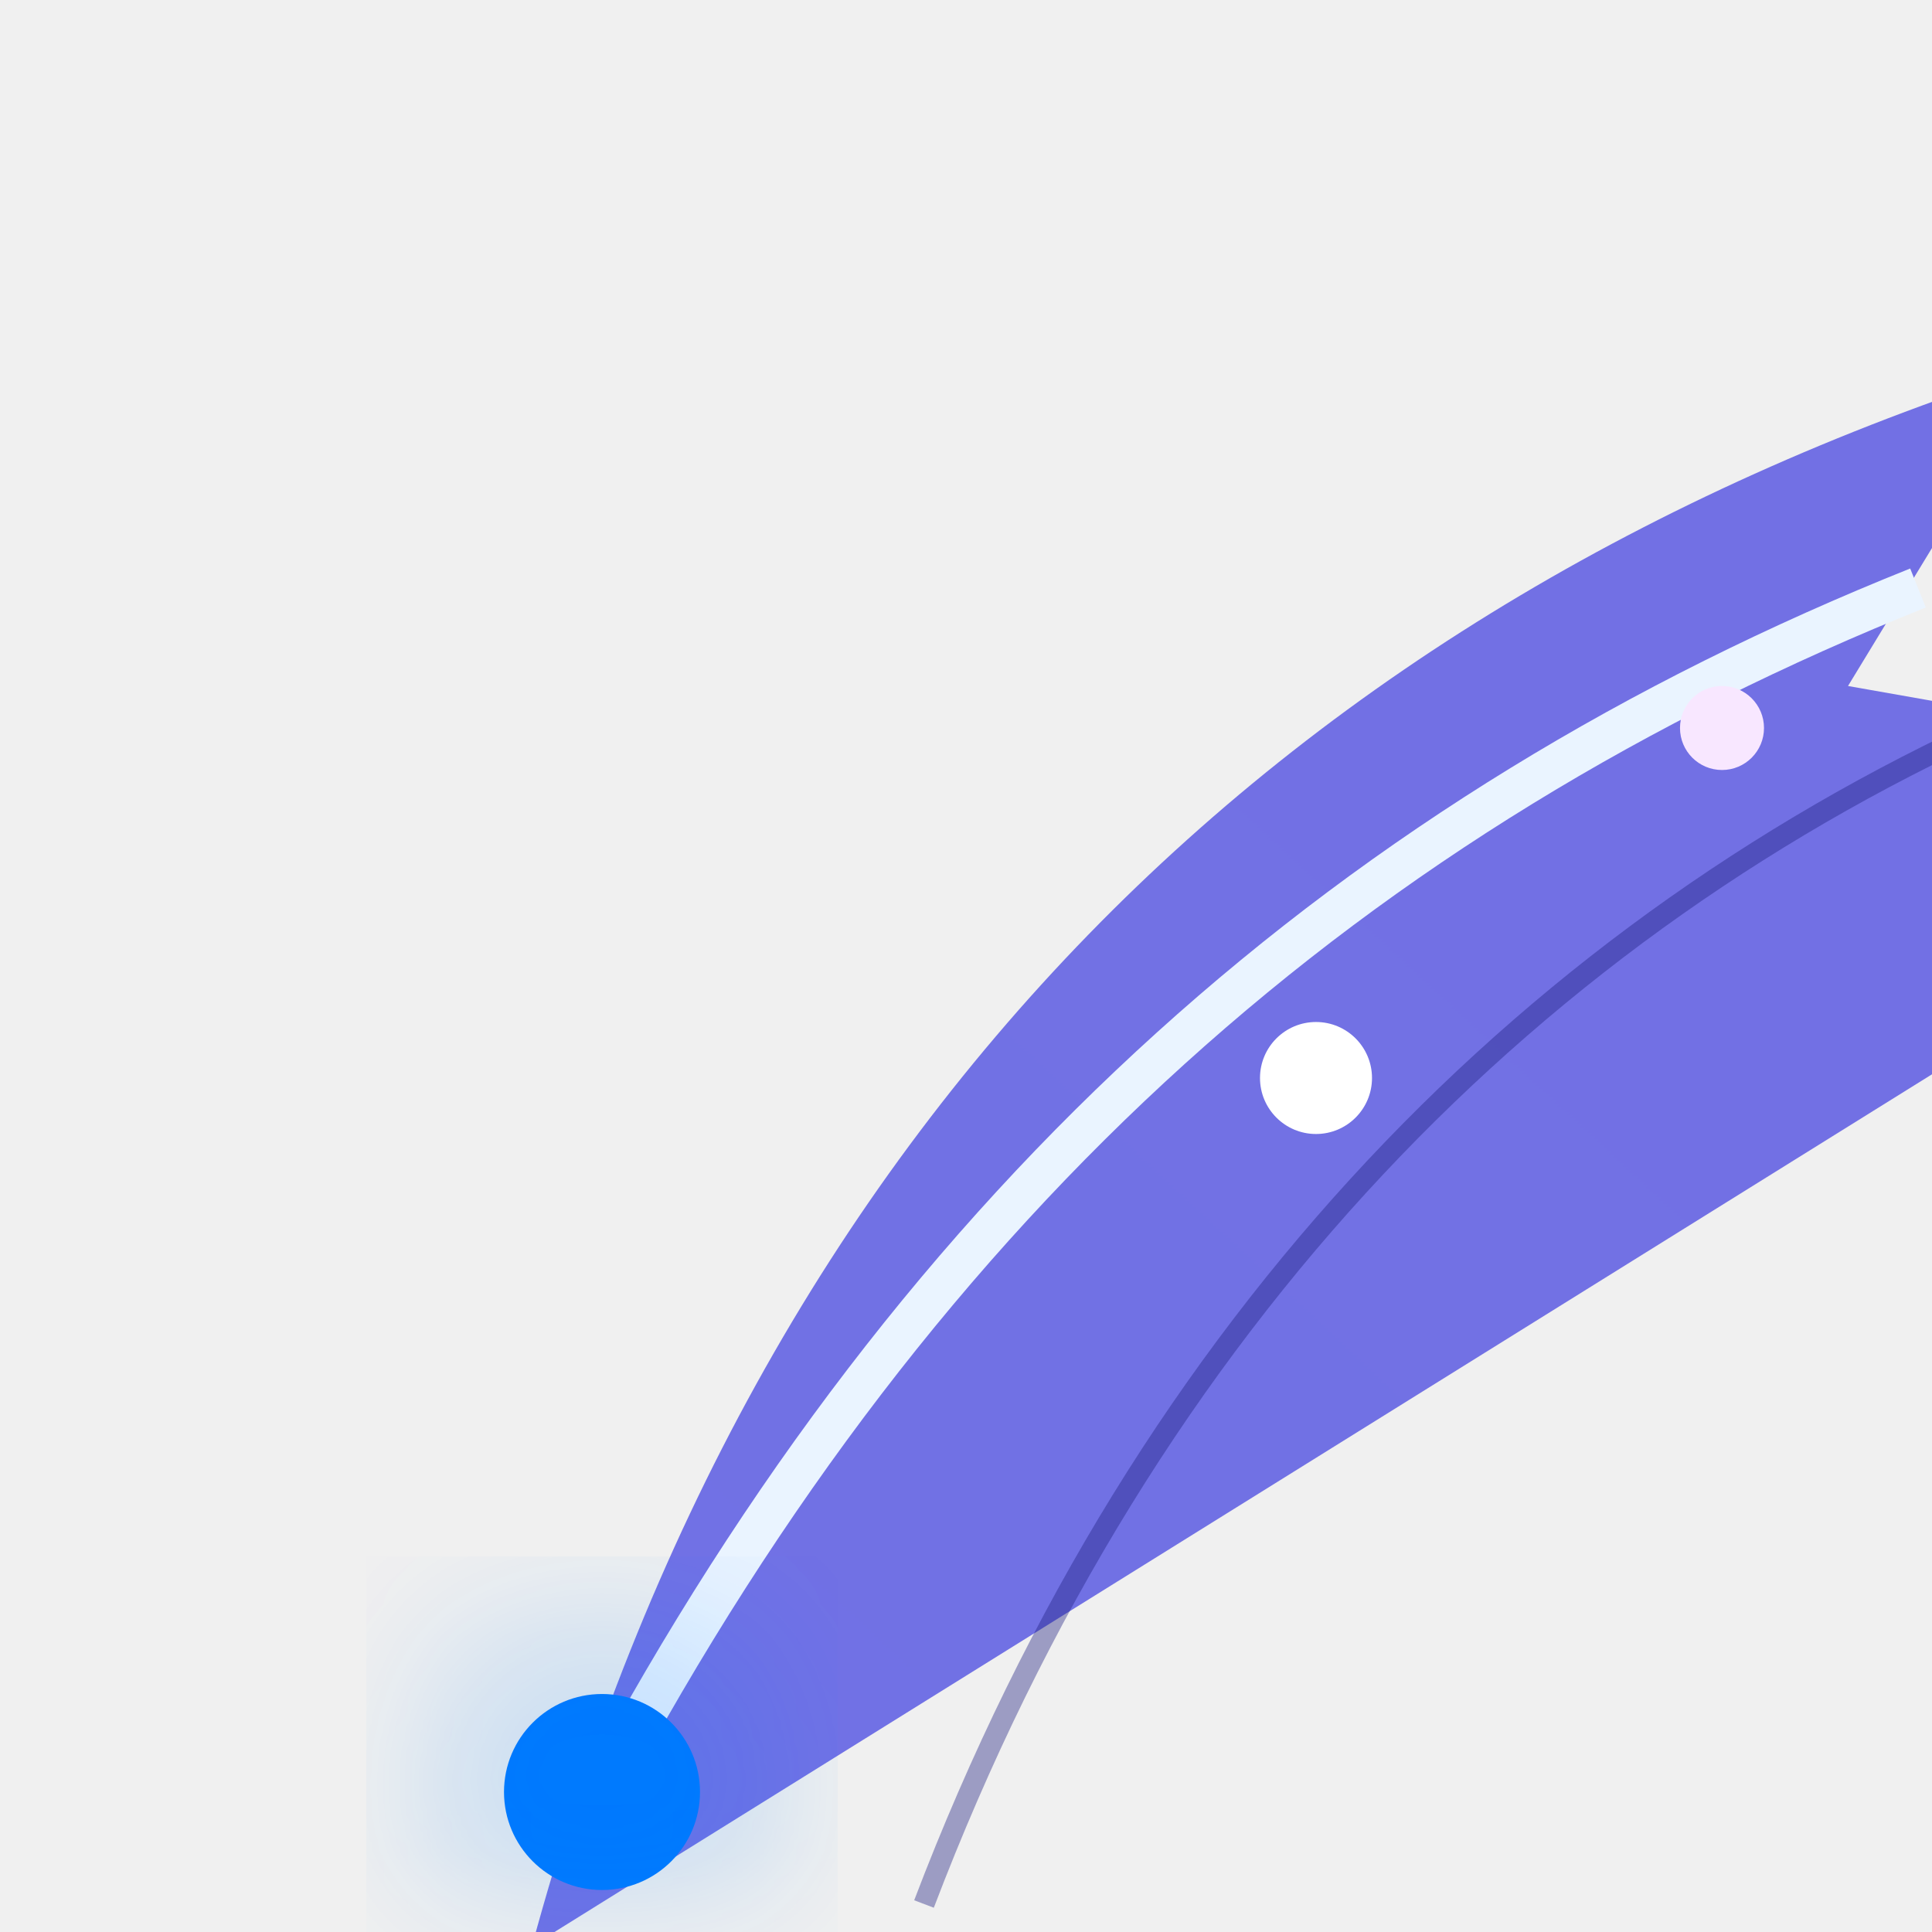
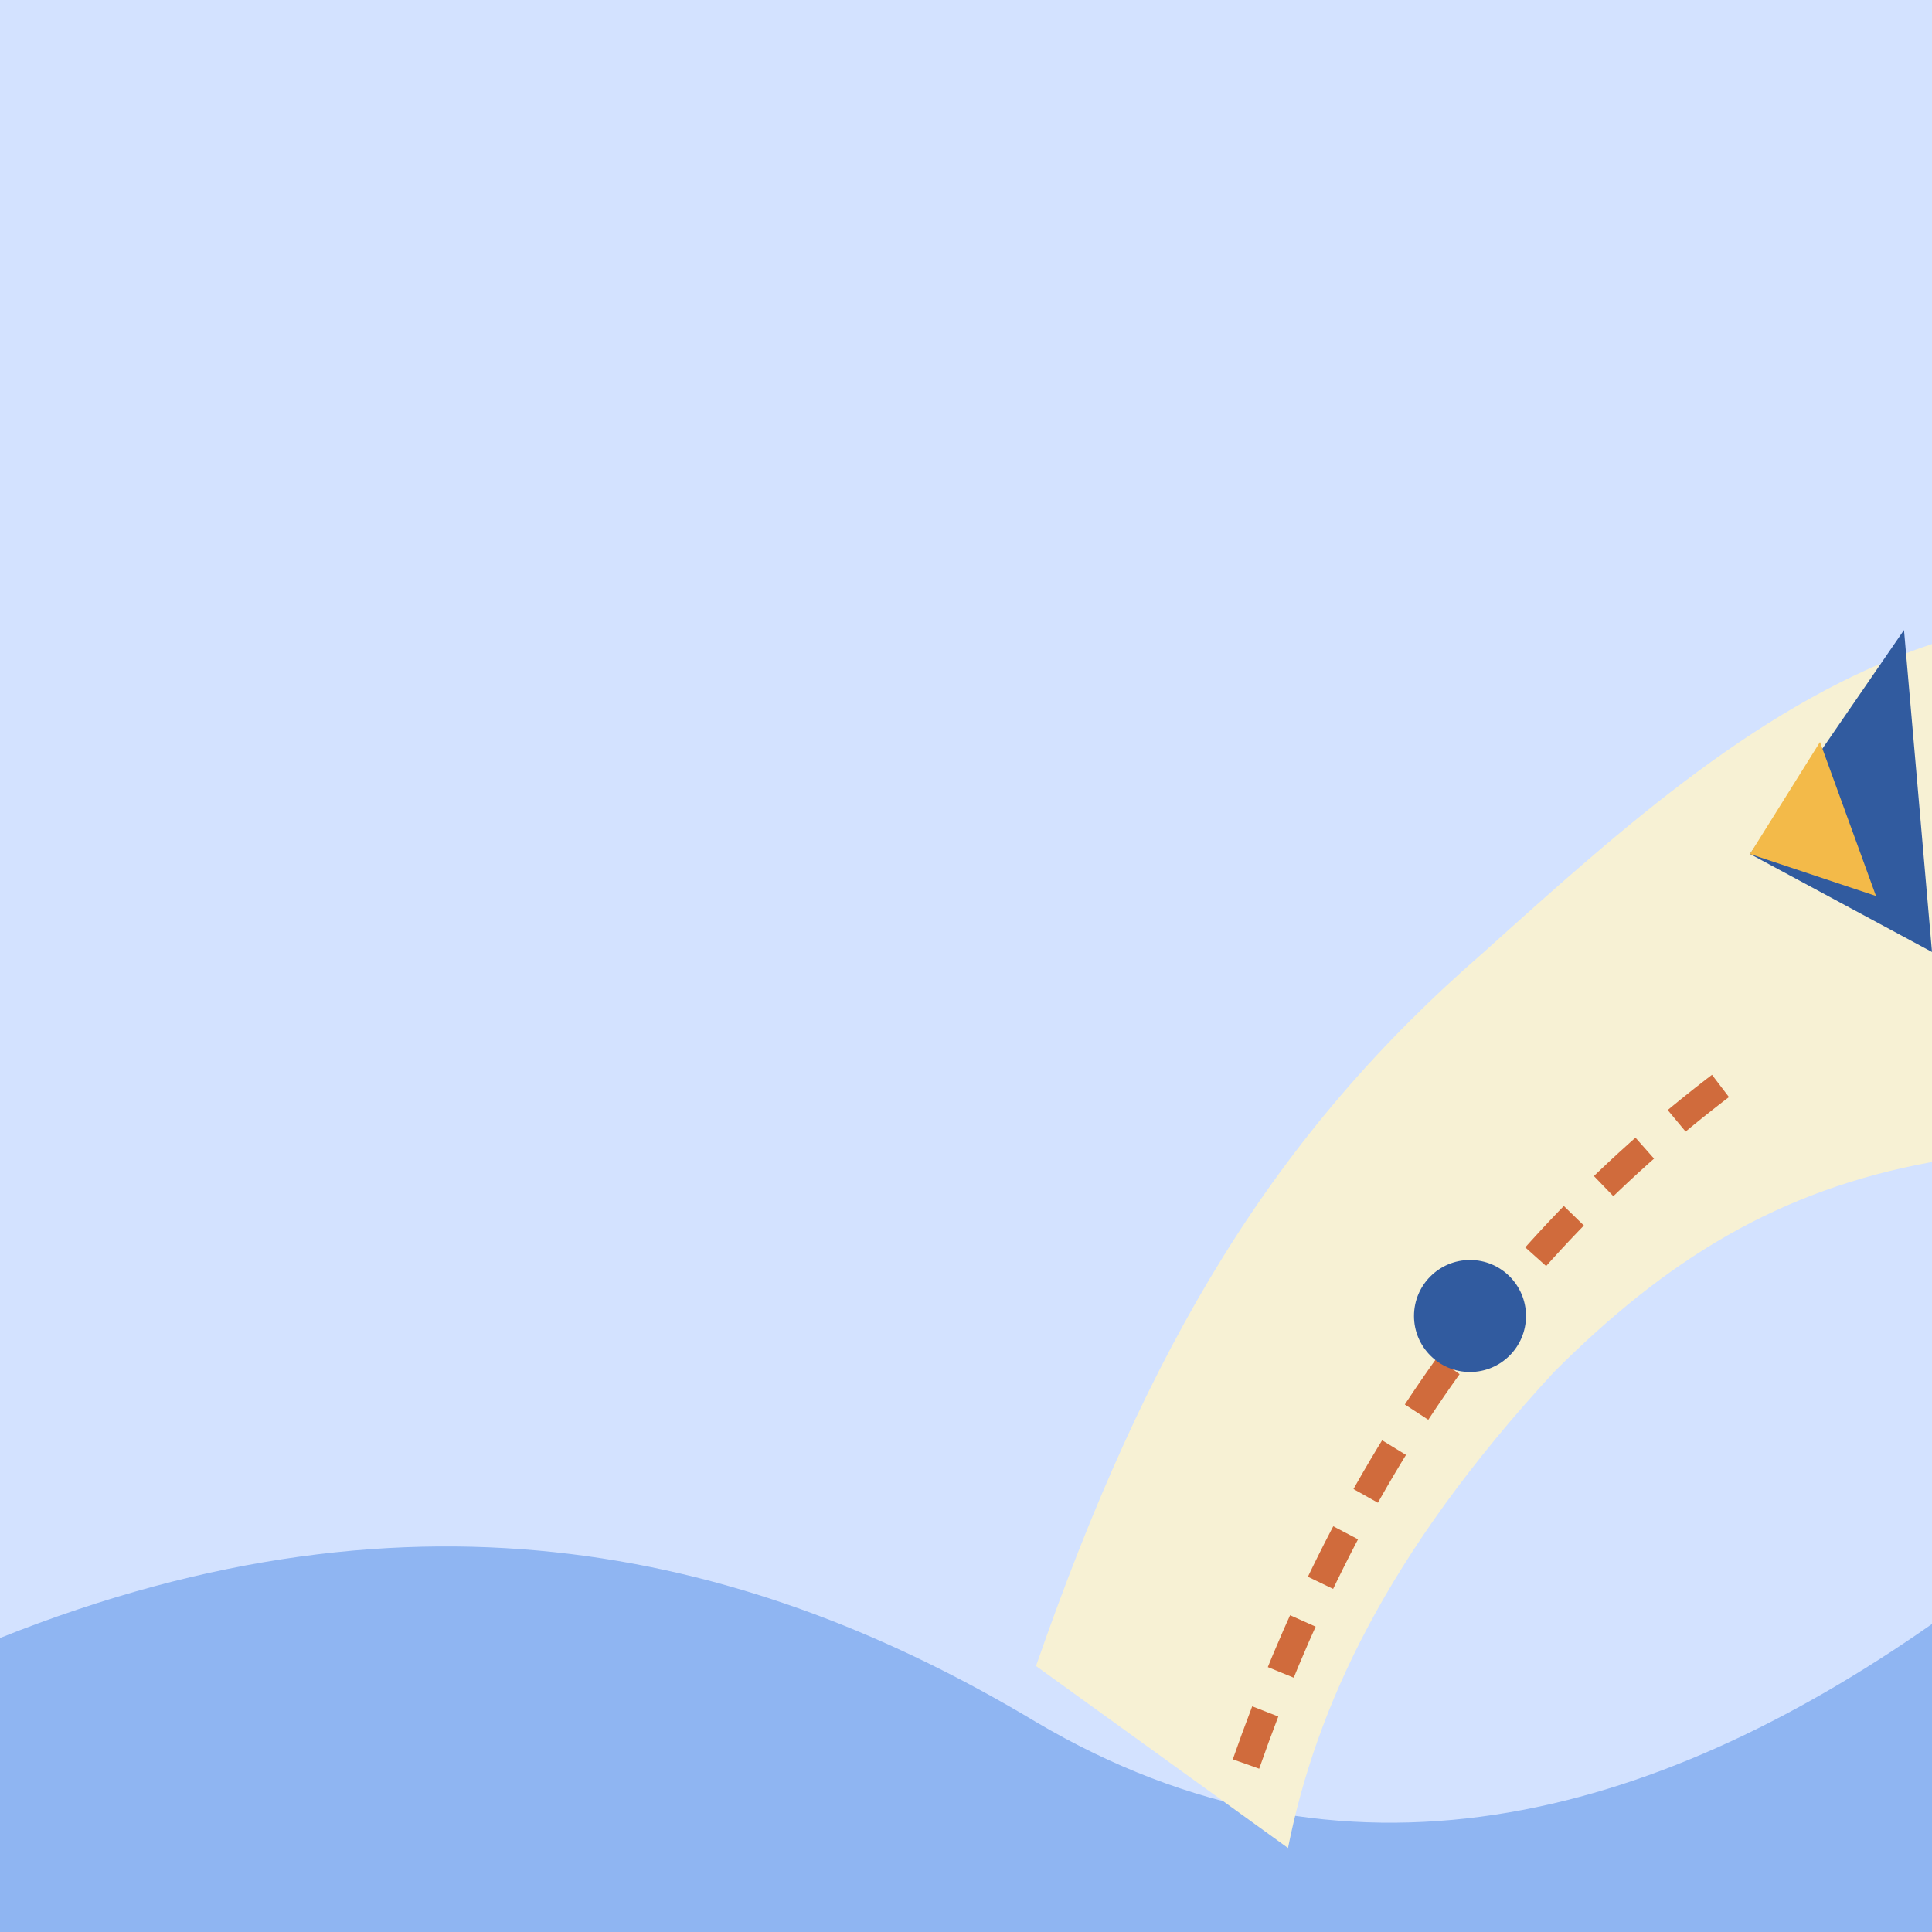
<svg xmlns="http://www.w3.org/2000/svg" viewBox="0 0 138 138">
-   <defs>
-     <linearGradient id="a" x1="40" y1="142" x2="145" y2="25">
-       <stop stop-color="#006BF3" />
-       <stop offset=".42" stop-color="#627BE9" />
-       <stop offset=".72" stop-color="#9B55D8" />
-       <stop offset="1" stop-color="#E04C94" />
-     </linearGradient>
-     <filter id="b">
-       <feGaussianBlur stdDeviation="6" />
-     </filter>
-   </defs>
-   <path d="M38 139c16-59 54-96 108-113l-14 23 17 3-5 21" fill="url(#a)" />
-   <path d="M43 128c23-43 54-70 94-86" fill="none" stroke="#EAF4FF" stroke-width="3" />
-   <path d="M66 136c16-42 44-70 78-85" fill="none" stroke="#20207F" stroke-opacity=".4" stroke-width="1.5" />
-   <circle cx="43" cy="128" r="7" fill="#0079FE" />
-   <circle cx="43" cy="128" r="14" fill="#0079FE" fill-opacity=".16" filter="url(#b)" />
-   <circle cx="94" cy="77" r="4" fill="#fff" />
-   <circle cx="123" cy="52" r="3" fill="#F8E7FF" />
+   <rect width="138" height="138" fill="#D3E2FF" />
+   <path d="M0 117C30 105 54 111 74 123C96 136 118 130 138 116V138H0Z" fill="#8FB5F2" />
+   <path d="M74 119C82 96 91 81 106 68C116 59 126 50 138 46V83C127 85 119 90 111 98C99 111 94 122 92 132Z" fill="#F7F1D4" />
+   <path d="M89 126C96 106 107 89 125 76" fill="none" stroke="#D06B3C" stroke-width="2" stroke-dasharray="4 3" />
+   <path d="M125 61L136 45L138 68Z" fill="#315B9F" />
+   <path d="M125 61L130 53L134 64" fill="#F3BA49" />
+   <circle cx="105" cy="94" r="4" fill="#315B9F" />
</svg>
